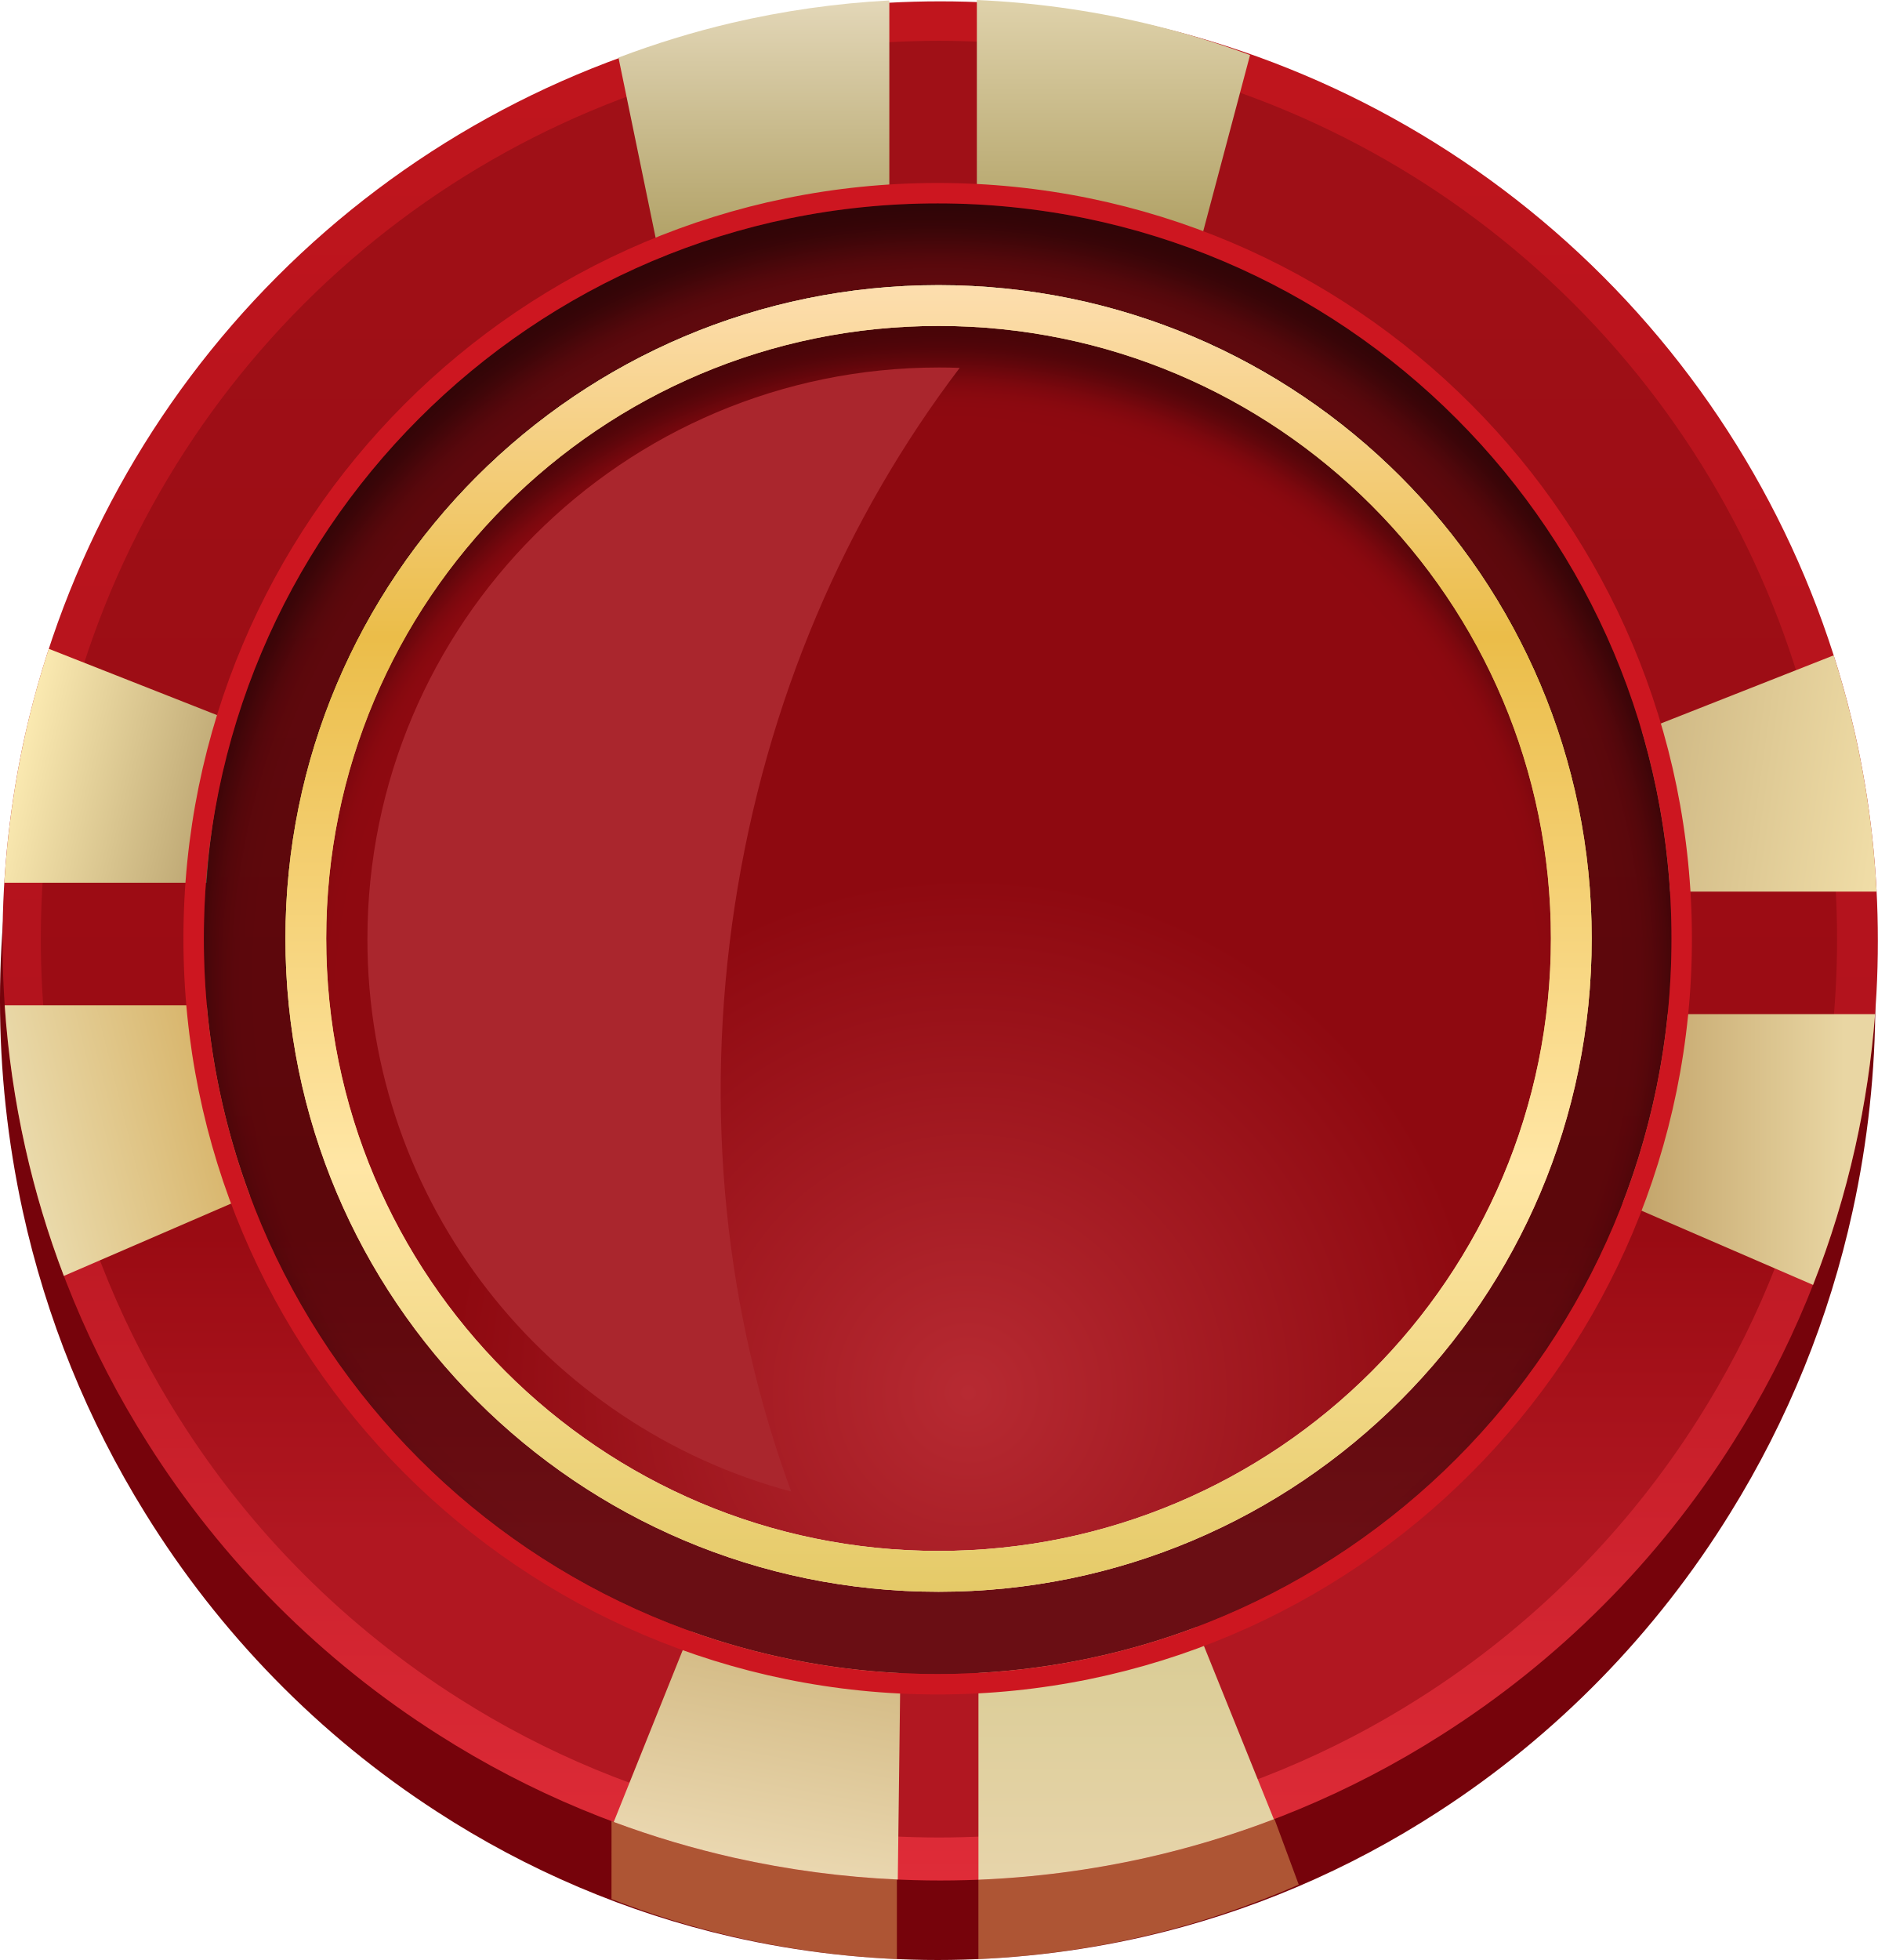
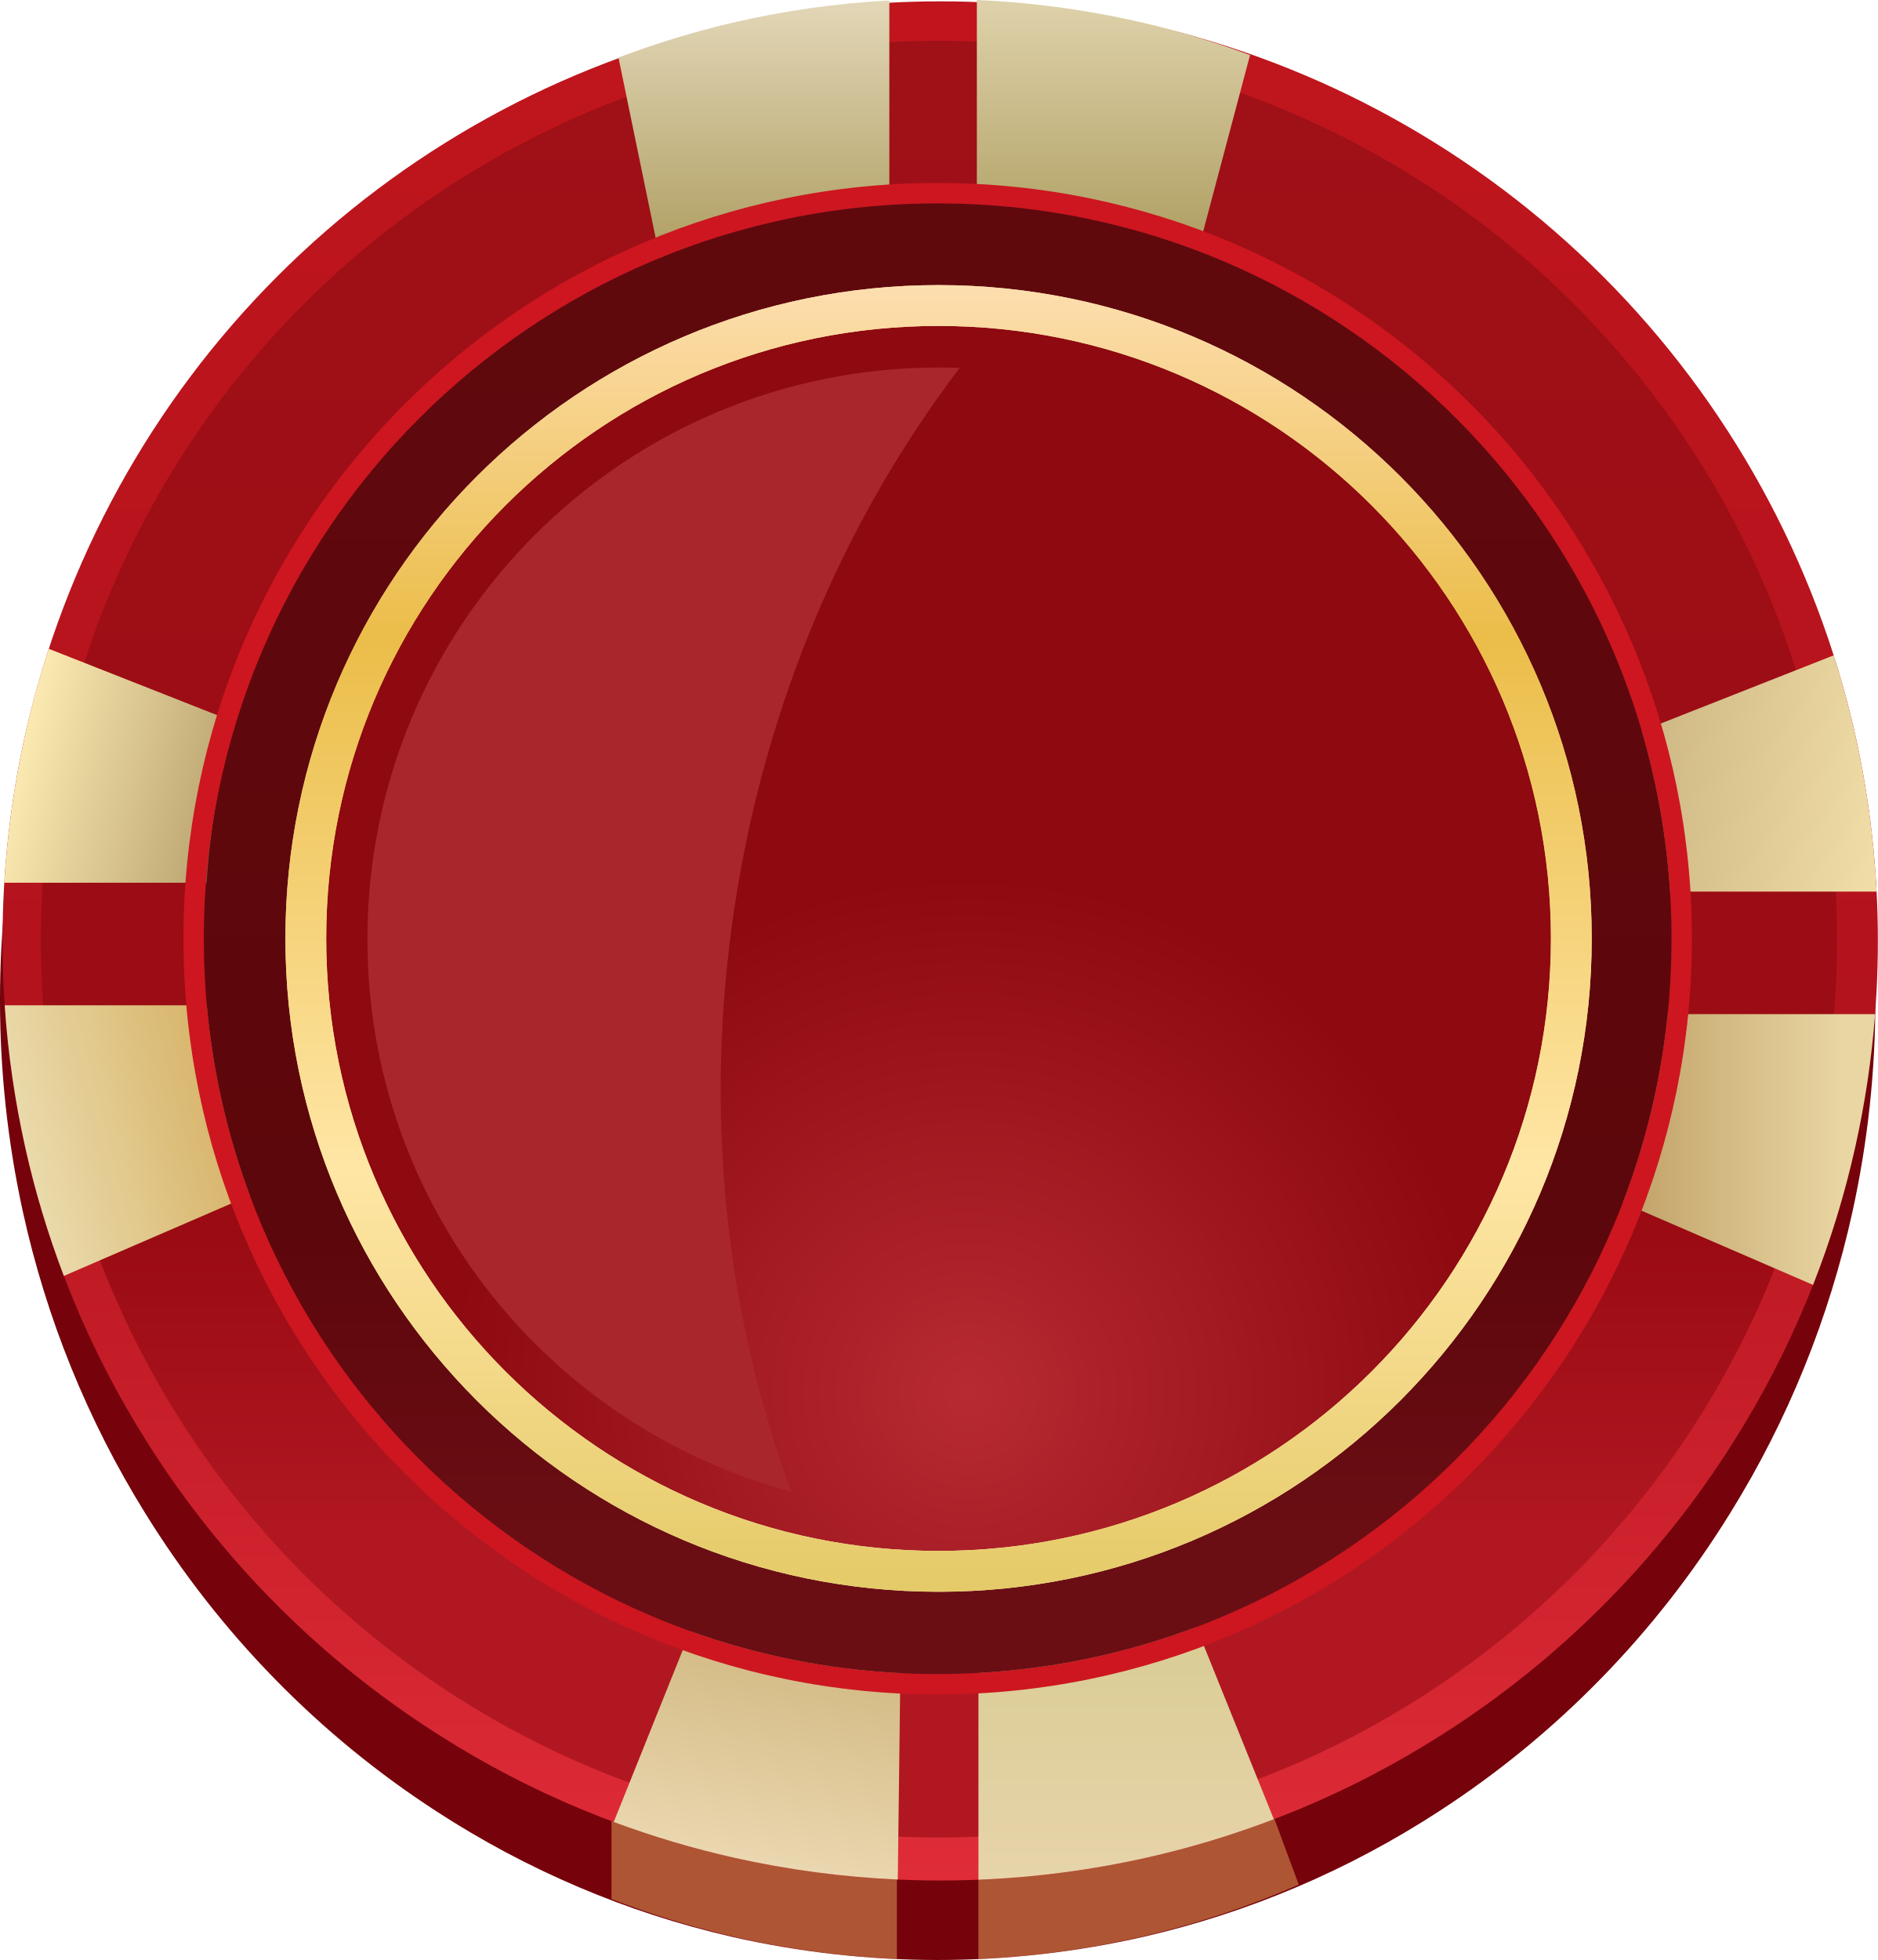
<svg xmlns="http://www.w3.org/2000/svg" width="46" height="48" viewBox="0 0 46 48" fill="none">
  <path d="M45.938 24.49C45.94 26.229 45.753 27.963 45.381 29.66C44.807 32.283 43.793 34.783 42.385 37.051C40.563 40.001 38.123 42.498 35.242 44.363C33.026 45.804 30.583 46.842 28.021 47.43C24.694 48.19 21.244 48.19 17.918 47.43C15.356 46.842 12.913 45.804 10.697 44.363C7.816 42.498 5.376 40.001 3.553 37.051C2.145 34.783 1.131 32.283 0.557 29.66C-0.186 26.254 -0.186 22.722 0.557 19.316C1.516 14.979 3.656 11.008 6.728 7.864C9.801 4.72 13.68 2.531 17.918 1.55C21.244 0.79 24.694 0.79 28.021 1.55C32.258 2.532 36.137 4.721 39.209 7.865C42.281 11.009 44.421 14.979 45.381 19.316C45.753 21.014 45.94 22.75 45.938 24.49Z" fill="#76030B" />
  <path d="M46 23.043C46.001 24.745 45.814 26.442 45.443 28.103C44.869 30.669 43.855 33.117 42.447 35.337C40.624 38.223 38.184 40.668 35.303 42.493C33.087 43.904 30.644 44.919 28.082 45.495C24.756 46.239 21.306 46.239 17.979 45.495C15.417 44.919 12.974 43.904 10.758 42.493C7.877 40.668 5.437 38.223 3.615 35.337C2.207 33.117 1.193 30.669 0.619 28.103C-0.124 24.769 -0.124 21.312 0.619 17.979C1.578 13.734 3.717 9.848 6.79 6.771C9.862 3.693 13.742 1.551 17.979 0.591C21.306 -0.153 24.756 -0.153 28.082 0.591C32.319 1.552 36.198 3.695 39.27 6.772C42.343 9.849 44.483 13.734 45.443 17.979C45.815 19.641 46.001 21.339 46 23.043Z" fill="url(#paint0_linear)" />
  <path d="M45 23C45.001 24.628 44.822 26.25 44.466 27.838C43.916 30.292 42.945 32.632 41.597 34.755C39.851 37.514 37.514 39.851 34.755 41.597C32.632 42.945 30.292 43.916 27.838 44.466C24.652 45.178 21.348 45.178 18.162 44.466C15.708 43.916 13.368 42.945 11.245 41.597C8.486 39.851 6.149 37.514 4.403 34.755C3.055 32.632 2.084 30.292 1.534 27.838C0.822 24.651 0.822 21.346 1.534 18.158C2.452 14.1 4.502 10.384 7.444 7.442C10.387 4.5 14.103 2.451 18.162 1.534C21.348 0.822 24.652 0.822 27.838 1.534C31.896 2.452 35.612 4.501 38.554 7.443C41.497 10.385 43.547 14.1 44.466 18.158C44.822 19.747 45.001 21.371 45 23Z" fill="url(#paint1_linear)" />
  <path fill-rule="evenodd" clip-rule="evenodd" d="M23.967 46.034V47.978C25.328 47.916 26.684 47.73 28.02 47.418C29.32 47.113 30.59 46.69 31.814 46.155L31.219 44.548C30.199 44.938 29.151 45.255 28.082 45.495C26.725 45.798 25.348 45.978 23.967 46.034Z" fill="#E7A85E" fill-opacity="0.5" />
  <path fill-rule="evenodd" clip-rule="evenodd" d="M14.98 44.6L14.979 46.508C15.937 46.879 16.918 47.184 17.918 47.418C19.254 47.73 20.61 47.916 21.97 47.978V46.028C20.631 45.967 19.296 45.789 17.979 45.495C16.958 45.265 15.956 44.966 14.98 44.6Z" fill="#E7A85E" fill-opacity="0.5" />
  <path fill-rule="evenodd" clip-rule="evenodd" d="M44.918 16.049C45.12 16.683 45.295 17.326 45.443 17.979C45.727 19.248 45.903 20.538 45.969 21.835H40.909C40.823 20.477 40.587 19.161 40.218 17.901L44.918 16.049Z" fill="url(#paint2_linear)" />
  <path fill-rule="evenodd" clip-rule="evenodd" d="M39.753 29.452C40.312 27.995 40.688 26.447 40.852 24.836H45.932C45.847 25.935 45.684 27.026 45.443 28.103C45.186 29.252 44.841 30.376 44.412 31.467L39.753 29.452Z" fill="url(#paint3_linear)" />
  <path fill-rule="evenodd" clip-rule="evenodd" d="M23.929 0C25.302 0.06 26.671 0.247 28.02 0.562C28.904 0.771 29.773 1.034 30.621 1.348L29.352 6.121C27.653 5.364 25.83 4.9 23.929 4.783V0Z" fill="url(#paint4_linear)" />
  <path fill-rule="evenodd" clip-rule="evenodd" d="M21.785 0.011V4.798C19.806 4.949 17.915 5.475 16.162 6.317L15.15 1.41C16.052 1.068 16.976 0.784 17.918 0.562C19.194 0.264 20.487 0.08 21.785 0.011Z" fill="url(#paint5_linear)" />
  <path fill-rule="evenodd" clip-rule="evenodd" d="M5.066 24.619C5.211 26.244 5.572 27.806 6.12 29.277L1.564 31.247C1.175 30.225 0.858 29.174 0.619 28.103C0.362 26.953 0.194 25.788 0.115 24.619H5.066Z" fill="url(#paint6_linear)" />
  <path fill-rule="evenodd" clip-rule="evenodd" d="M0.105 21.618C0.18 20.397 0.351 19.18 0.619 17.979C0.778 17.271 0.971 16.574 1.195 15.889L5.751 17.684C5.382 18.944 5.146 20.261 5.06 21.618H0.105Z" fill="url(#paint7_linear)" />
  <path fill-rule="evenodd" clip-rule="evenodd" d="M23.968 40.97C25.837 40.867 27.631 40.478 29.305 39.847L31.204 44.553C30.189 44.941 29.146 45.256 28.082 45.495C26.726 45.798 25.349 45.978 23.968 46.034V40.97Z" fill="url(#paint8_linear)" />
  <path fill-rule="evenodd" clip-rule="evenodd" d="M16.91 39.948C18.53 40.529 20.258 40.884 22.055 40.974L21.992 46.029C20.646 45.969 19.303 45.791 17.98 45.495C16.977 45.269 15.993 44.977 15.034 44.62L16.91 39.948Z" fill="url(#paint9_linear)" />
-   <g filter="url(#filter0_i)">
-     <path d="M22.969 40.997C32.897 40.997 40.945 32.935 40.945 22.989C40.945 13.044 32.897 4.981 22.969 4.981C13.041 4.981 4.993 13.044 4.993 22.989C4.993 32.935 13.041 40.997 22.969 40.997Z" fill="black" fill-opacity="0.4" />
-   </g>
-   <path d="M22.969 41.247C33.036 41.247 41.195 33.072 41.195 22.989C41.195 12.906 33.036 4.731 22.969 4.731C12.903 4.731 4.743 12.906 4.743 22.989C4.743 33.072 12.903 41.247 22.969 41.247Z" stroke="#CD1620" stroke-width="0.5" />
-   <g filter="url(#filter1_i)">
-     <path d="M22.991 38.982C31.827 38.982 38.991 31.819 38.991 22.982C38.991 14.146 31.827 6.982 22.991 6.982C14.154 6.982 6.991 14.146 6.991 22.982C6.991 31.819 14.154 38.982 22.991 38.982Z" fill="url(#paint10_radial)" />
-   </g>
-   <path d="M38.491 22.982C38.491 31.543 31.551 38.482 22.991 38.482C14.43 38.482 7.491 31.543 7.491 22.982C7.491 14.422 14.43 7.482 22.991 7.482C31.551 7.482 38.491 14.422 38.491 22.982Z" stroke="url(#paint11_linear)" />
+   <path d="M22.969 41.247C33.036 41.247 41.195 33.072 41.195 22.989C41.195 12.906 33.036 4.731 22.969 4.731C12.903 4.731 4.743 12.906 4.743 22.989C4.743 33.072 12.903 41.247 22.969 41.247Z" fill="black" fill-opacity="0.4" stroke="#CD1620" stroke-width="0.5" />
+   <path d="M38.491 22.982C38.491 31.543 31.551 38.482 22.991 38.482C14.43 38.482 7.491 31.543 7.491 22.982C7.491 14.422 14.43 7.482 22.991 7.482C31.551 7.482 38.491 14.422 38.491 22.982Z" fill="url(#paint10_radial)" stroke="url(#paint11_linear)" />
  <path fill-rule="evenodd" clip-rule="evenodd" d="M23.509 9.009C23.34 9.003 23.17 9 23 9C15.268 9 9 15.268 9 23C9 29.48 13.403 34.932 19.381 36.528C17.78 32.178 17.225 27.248 17.999 22.176C18.765 17.158 20.731 12.662 23.509 9.009Z" fill="#AA262D" />
  <path fill-rule="evenodd" clip-rule="evenodd" d="M22.991 37.982C31.275 37.982 37.991 31.267 37.991 22.982C37.991 14.698 31.275 7.982 22.991 7.982C14.707 7.982 7.991 14.698 7.991 22.982C7.991 31.267 14.707 37.982 22.991 37.982ZM38.991 22.982C38.991 31.819 31.827 38.982 22.991 38.982C14.154 38.982 6.991 31.819 6.991 22.982C6.991 14.146 14.154 6.982 22.991 6.982C31.827 6.982 38.991 14.146 38.991 22.982Z" fill="url(#paint12_linear)" />
  <defs>
-     <filter id="filter0_i" x="4.493" y="4.481" width="36.952" height="38.016" filterUnits="userSpaceOnUse" color-interpolation-filters="sRGB">
-       <feFlood flood-opacity="0" result="BackgroundImageFix" />
-       <feBlend mode="normal" in="SourceGraphic" in2="BackgroundImageFix" result="shape" />
-       <feColorMatrix in="SourceAlpha" type="matrix" values="0 0 0 0 0 0 0 0 0 0 0 0 0 0 0 0 0 0 127 0" result="hardAlpha" />
-       <feOffset dy="1" />
-       <feGaussianBlur stdDeviation="0.5" />
-       <feComposite in2="hardAlpha" operator="arithmetic" k2="-1" k3="1" />
-       <feColorMatrix type="matrix" values="0 0 0 0 0 0 0 0 0 0 0 0 0 0 0 0 0 0 0.5 0" />
-       <feBlend mode="normal" in2="shape" result="effect1_innerShadow" />
-     </filter>
-     <filter id="filter1_i" x="6.991" y="6.982" width="32" height="33" filterUnits="userSpaceOnUse" color-interpolation-filters="sRGB">
-       <feFlood flood-opacity="0" result="BackgroundImageFix" />
-       <feBlend mode="normal" in="SourceGraphic" in2="BackgroundImageFix" result="shape" />
-       <feColorMatrix in="SourceAlpha" type="matrix" values="0 0 0 0 0 0 0 0 0 0 0 0 0 0 0 0 0 0 127 0" result="hardAlpha" />
-       <feOffset dy="2" />
-       <feGaussianBlur stdDeviation="0.5" />
-       <feComposite in2="hardAlpha" operator="arithmetic" k2="-1" k3="1" />
-       <feColorMatrix type="matrix" values="0 0 0 0 0 0 0 0 0 0 0 0 0 0 0 0 0 0 0.5 0" />
-       <feBlend mode="normal" in2="shape" result="effect1_innerShadow" />
-     </filter>
    <linearGradient id="paint0_linear" x1="23.031" y1="0.033" x2="23.031" y2="46.053" gradientUnits="userSpaceOnUse">
      <stop stop-color="#C0151D" />
      <stop offset="0.54" stop-color="#B3131D" />
      <stop offset="1" stop-color="#DF2C38" />
    </linearGradient>
    <linearGradient id="paint1_linear" x1="23" y1="1" x2="23" y2="45" gradientUnits="userSpaceOnUse">
      <stop stop-color="#A01017" />
      <stop offset="0.665" stop-color="#9A0B13" />
      <stop offset="0.831" stop-color="#B11721" />
    </linearGradient>
    <linearGradient id="paint2_linear" x1="40" y1="18.979" x2="47" y2="19.979" gradientUnits="userSpaceOnUse">
      <stop stop-color="#CDB682" />
      <stop offset="0.878" stop-color="#F0DDA7" />
    </linearGradient>
    <linearGradient id="paint3_linear" x1="40" y1="27.979" x2="46" y2="27.979" gradientUnits="userSpaceOnUse">
      <stop stop-color="#C2A369" />
      <stop offset="0.863" stop-color="#E9D6A3" />
    </linearGradient>
    <linearGradient id="paint4_linear" x1="27.275" y1="0" x2="27.275" y2="6.121" gradientUnits="userSpaceOnUse">
      <stop stop-color="#DFD2AB" />
      <stop offset="1" stop-color="#AE9E61" />
    </linearGradient>
    <linearGradient id="paint5_linear" x1="18.468" y1="0.011" x2="18.468" y2="6.317" gradientUnits="userSpaceOnUse">
      <stop stop-color="#E3D7B8" />
      <stop offset="1" stop-color="#AE9E61" />
    </linearGradient>
    <linearGradient id="paint6_linear" x1="6" y1="26.479" x2="1.11032e-07" y2="27.979" gradientUnits="userSpaceOnUse">
      <stop stop-color="#D5AF61" />
      <stop offset="1" stop-color="#ECDEB2" />
    </linearGradient>
    <linearGradient id="paint7_linear" x1="3.80445e-08" y1="18.979" x2="6" y2="20.479" gradientUnits="userSpaceOnUse">
      <stop stop-color="#FFEEB5" />
      <stop offset="1" stop-color="#B29B68" />
    </linearGradient>
    <linearGradient id="paint8_linear" x1="27.586" y1="39.847" x2="27.586" y2="46.034" gradientUnits="userSpaceOnUse">
      <stop stop-color="#DCC593" />
      <stop offset="0" stop-color="#D9CC94" />
      <stop offset="1" stop-color="#E7D4AA" />
    </linearGradient>
    <linearGradient id="paint9_linear" x1="20.5" y1="39.979" x2="19" y2="47.979" gradientUnits="userSpaceOnUse">
      <stop stop-color="#D0B67E" />
      <stop offset="1" stop-color="#F4E4C3" />
    </linearGradient>
    <radialGradient id="paint10_radial" cx="0" cy="0" r="1" gradientUnits="userSpaceOnUse" gradientTransform="translate(23.7151 34.0854) rotate(90) scale(15.3089)">
      <stop stop-color="#B72A32" />
      <stop offset="0.825" stop-color="#8E0910" />
    </radialGradient>
    <linearGradient id="paint11_linear" x1="22.991" y1="6.982" x2="22.991" y2="38.982" gradientUnits="userSpaceOnUse">
      <stop stop-color="#FDDEAF" />
      <stop offset="0.269" stop-color="#D7AD54" />
      <stop offset="1" stop-color="#FDF8CB" />
    </linearGradient>
    <linearGradient id="paint12_linear" x1="22.991" y1="6.982" x2="22.991" y2="38.982" gradientUnits="userSpaceOnUse">
      <stop stop-color="#FDDEAF" />
      <stop offset="0.269" stop-color="#EBBD49" />
      <stop offset="0.675" stop-color="#FFE6A5" />
      <stop offset="1" stop-color="#E5CA68" />
    </linearGradient>
  </defs>
</svg>
